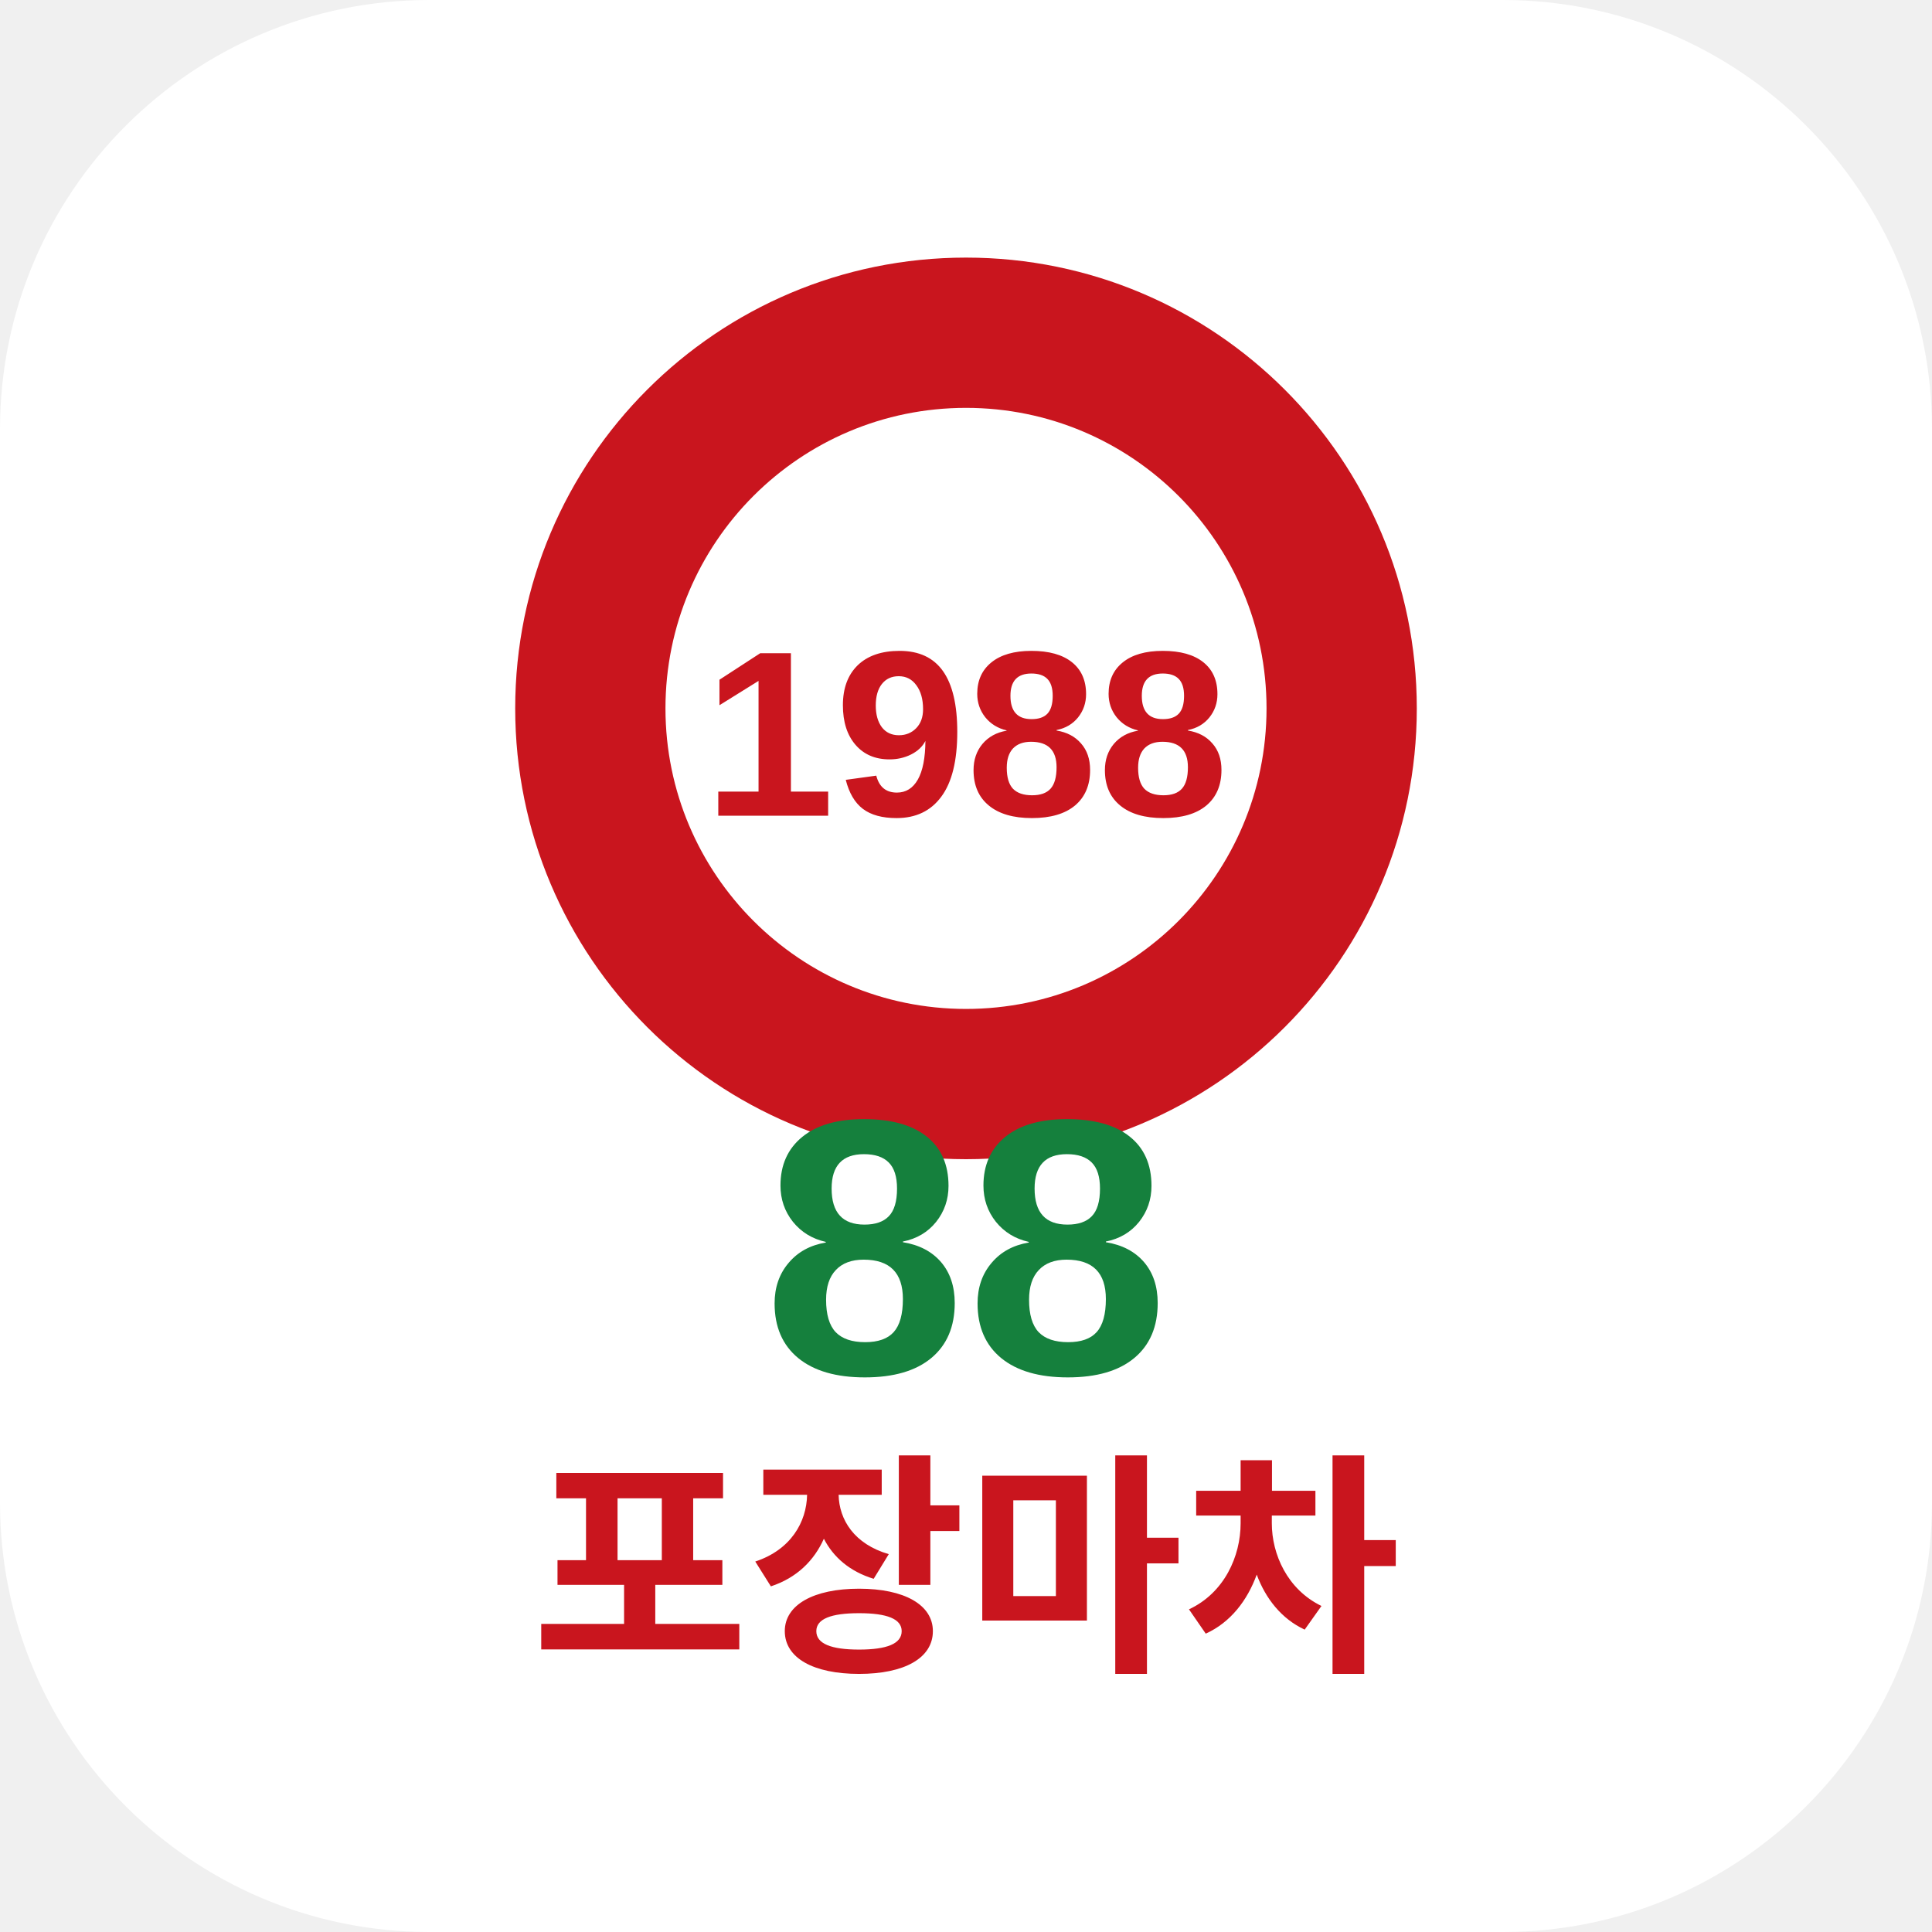
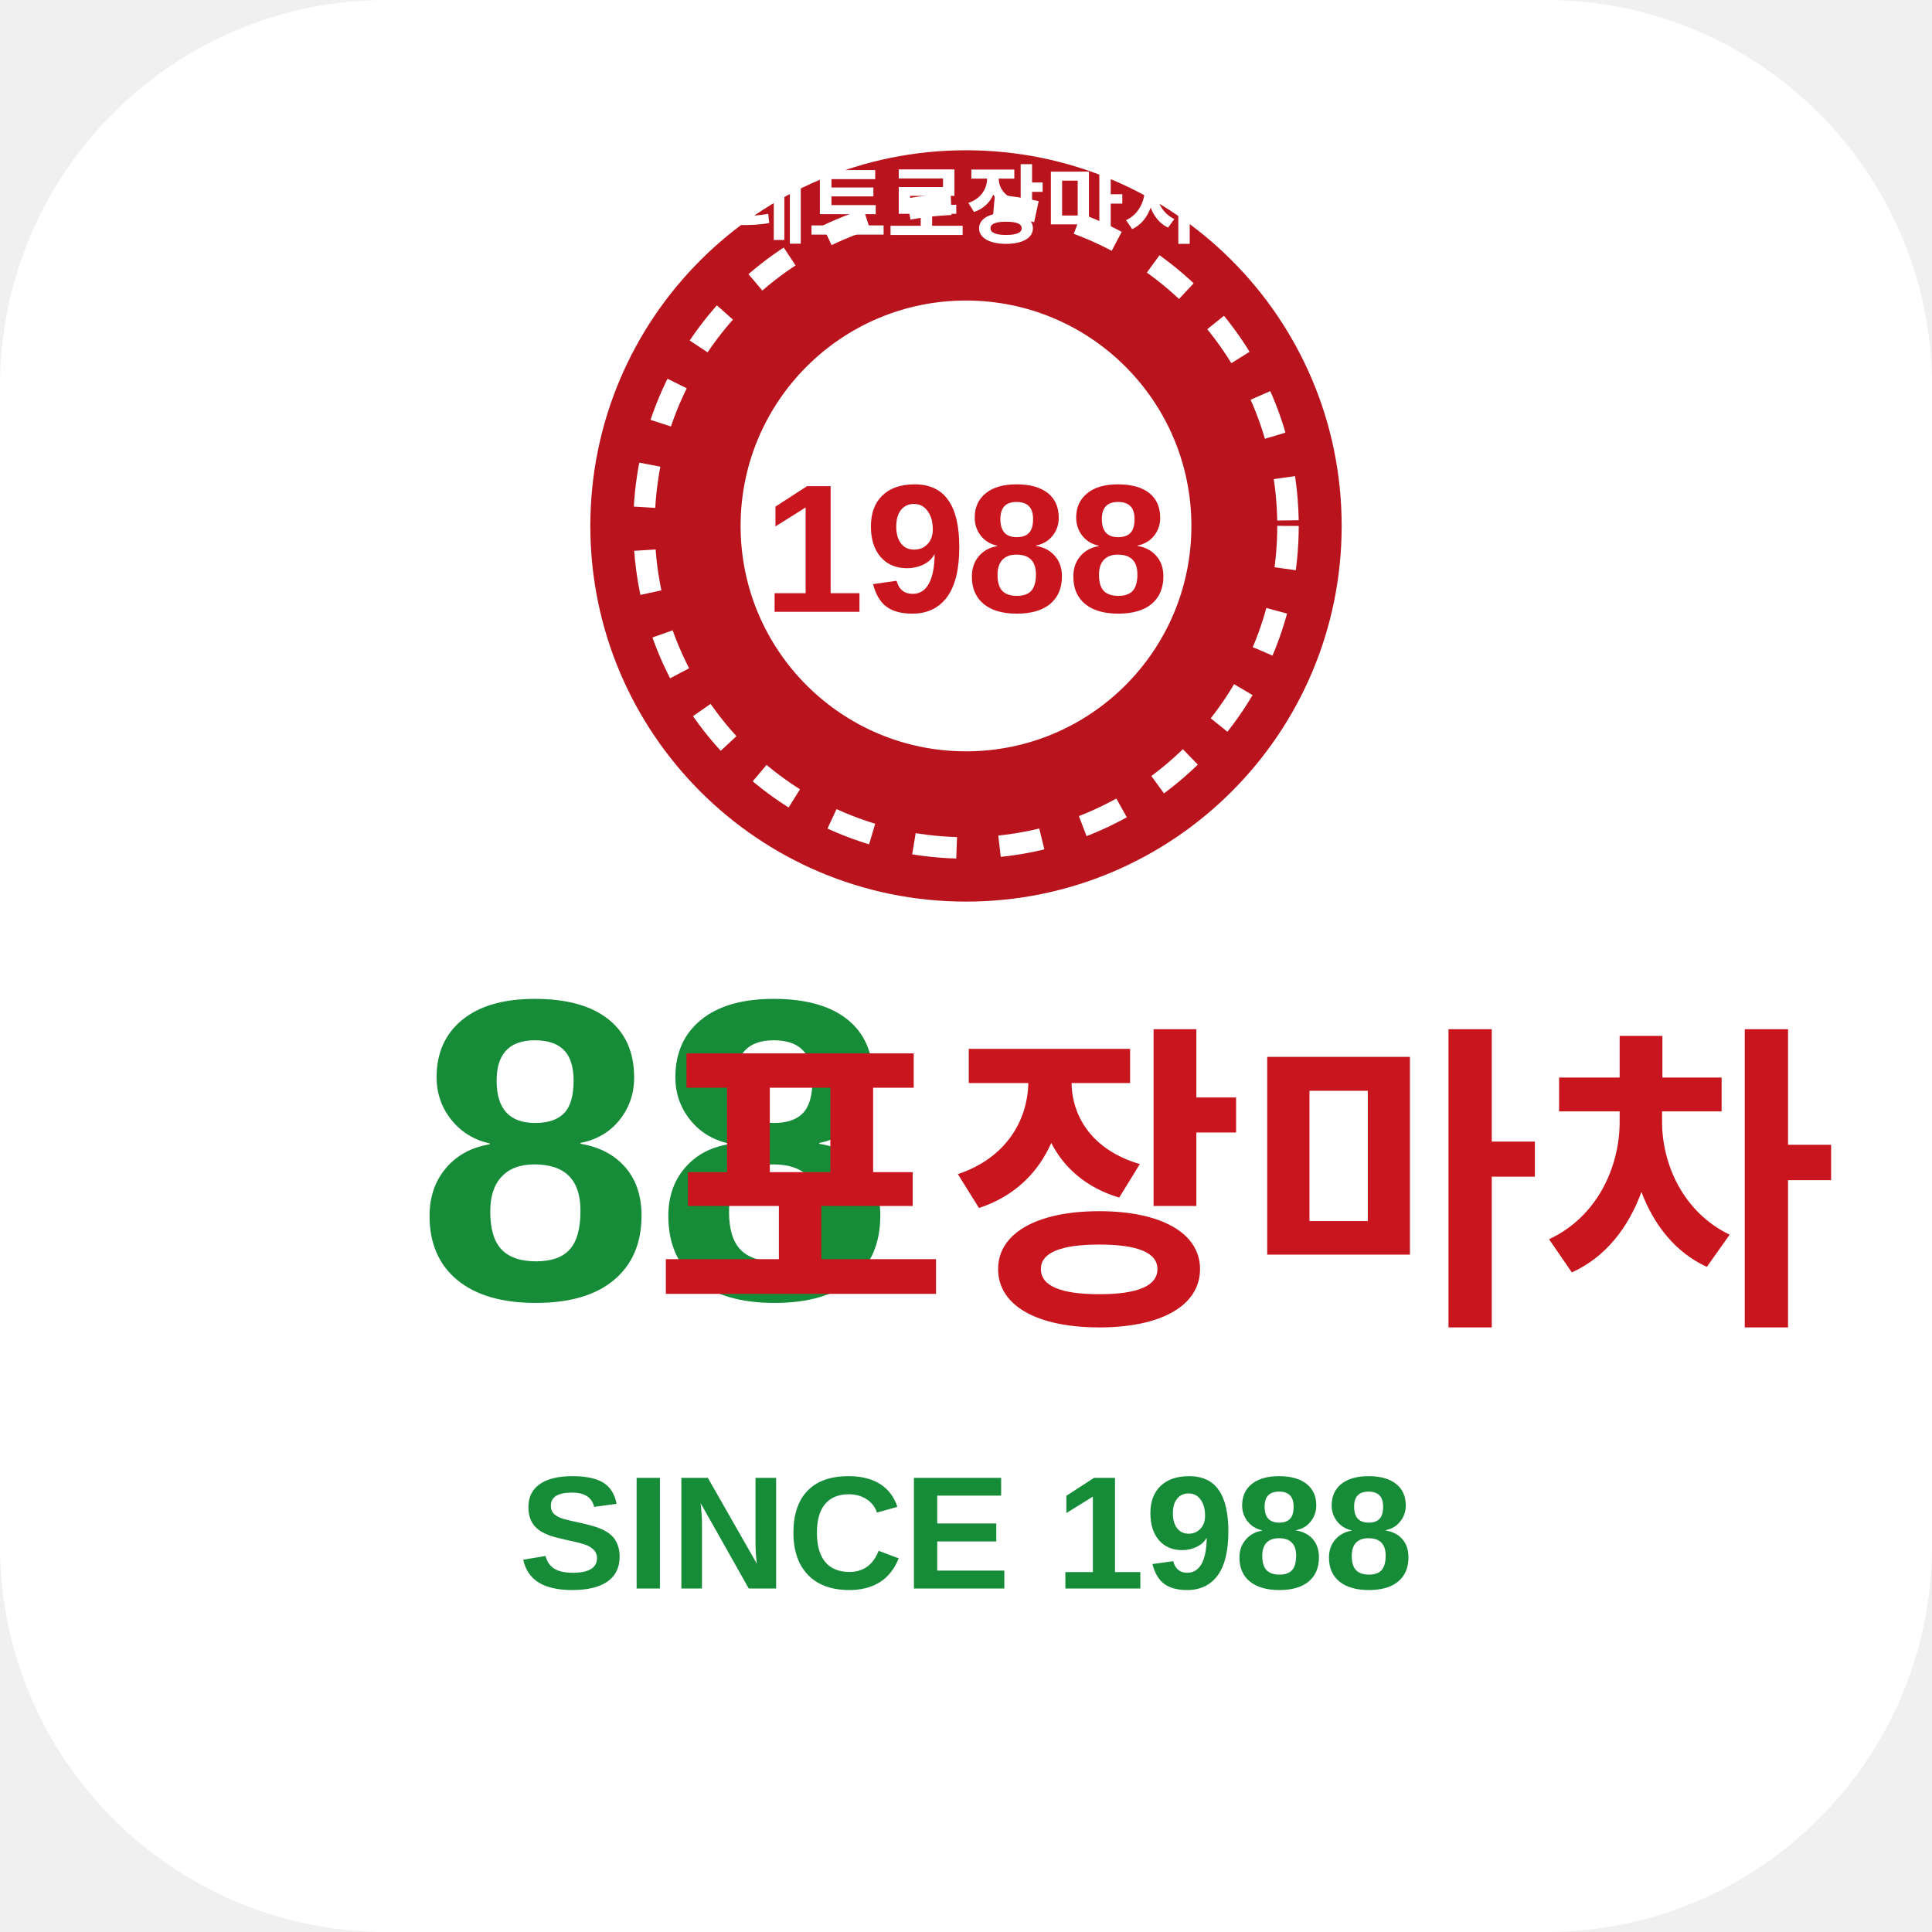
<svg xmlns="http://www.w3.org/2000/svg" width="180" height="180" viewBox="0 0 180 180" fill="none">
-   <rect width="180" height="180" rx="40" fill="#FFFFFF" />
-   <circle cx="90" cy="66" r="42" fill="#C9151E" />
-   <circle cx="90" cy="66" r="28" fill="#FFFFFF" />
-   <text x="90" y="76" text-anchor="middle" font-family="Arial, sans-serif" font-size="22" font-weight="900" fill="#C9151E">1988</text>
-   <text x="90" y="128" text-anchor="middle" font-family="Arial, sans-serif" font-size="34" font-weight="900" fill="#15803D">88</text>
-   <text x="90" y="154" text-anchor="middle" font-family="Arial, sans-serif" font-size="22" font-weight="900" fill="#C9151E">포장마차</text>
+   <rect width="180" height="180" rx="36" fill="#FFFFFF" />
+   <circle cx="90" cy="49" r="35" fill="#B9141D" />
+   <circle cx="90" cy="49" r="21" fill="#FFFFFF" />
+   <circle cx="90" cy="49" r="30" stroke="#FFFFFF" stroke-width="2" stroke-dasharray="4 4" />
+   <text x="90" y="57" text-anchor="middle" font-family="Arial, Apple SD Gothic Neo, sans-serif" font-size="17" font-weight="900" fill="#C9151E">1988</text>
+   <text x="90" y="22" text-anchor="middle" font-family="Arial, Apple SD Gothic Neo, sans-serif" font-size="8" font-weight="900" fill="#FFFFFF">레트로장마차</text>
+   <text x="61" y="121" text-anchor="middle" font-family="Arial, Apple SD Gothic Neo, sans-serif" font-size="40" font-weight="900" fill="#168C39">88</text>
+   <text x="116" y="121" text-anchor="middle" font-family="Arial, Apple SD Gothic Neo, sans-serif" font-size="30" font-weight="900" fill="#C9151E">포장마차</text>
+   <text x="90" y="148" text-anchor="middle" font-family="Arial, Apple SD Gothic Neo, sans-serif" font-size="15" font-weight="900" fill="#168C39">SINCE 1988</text>
</svg>
